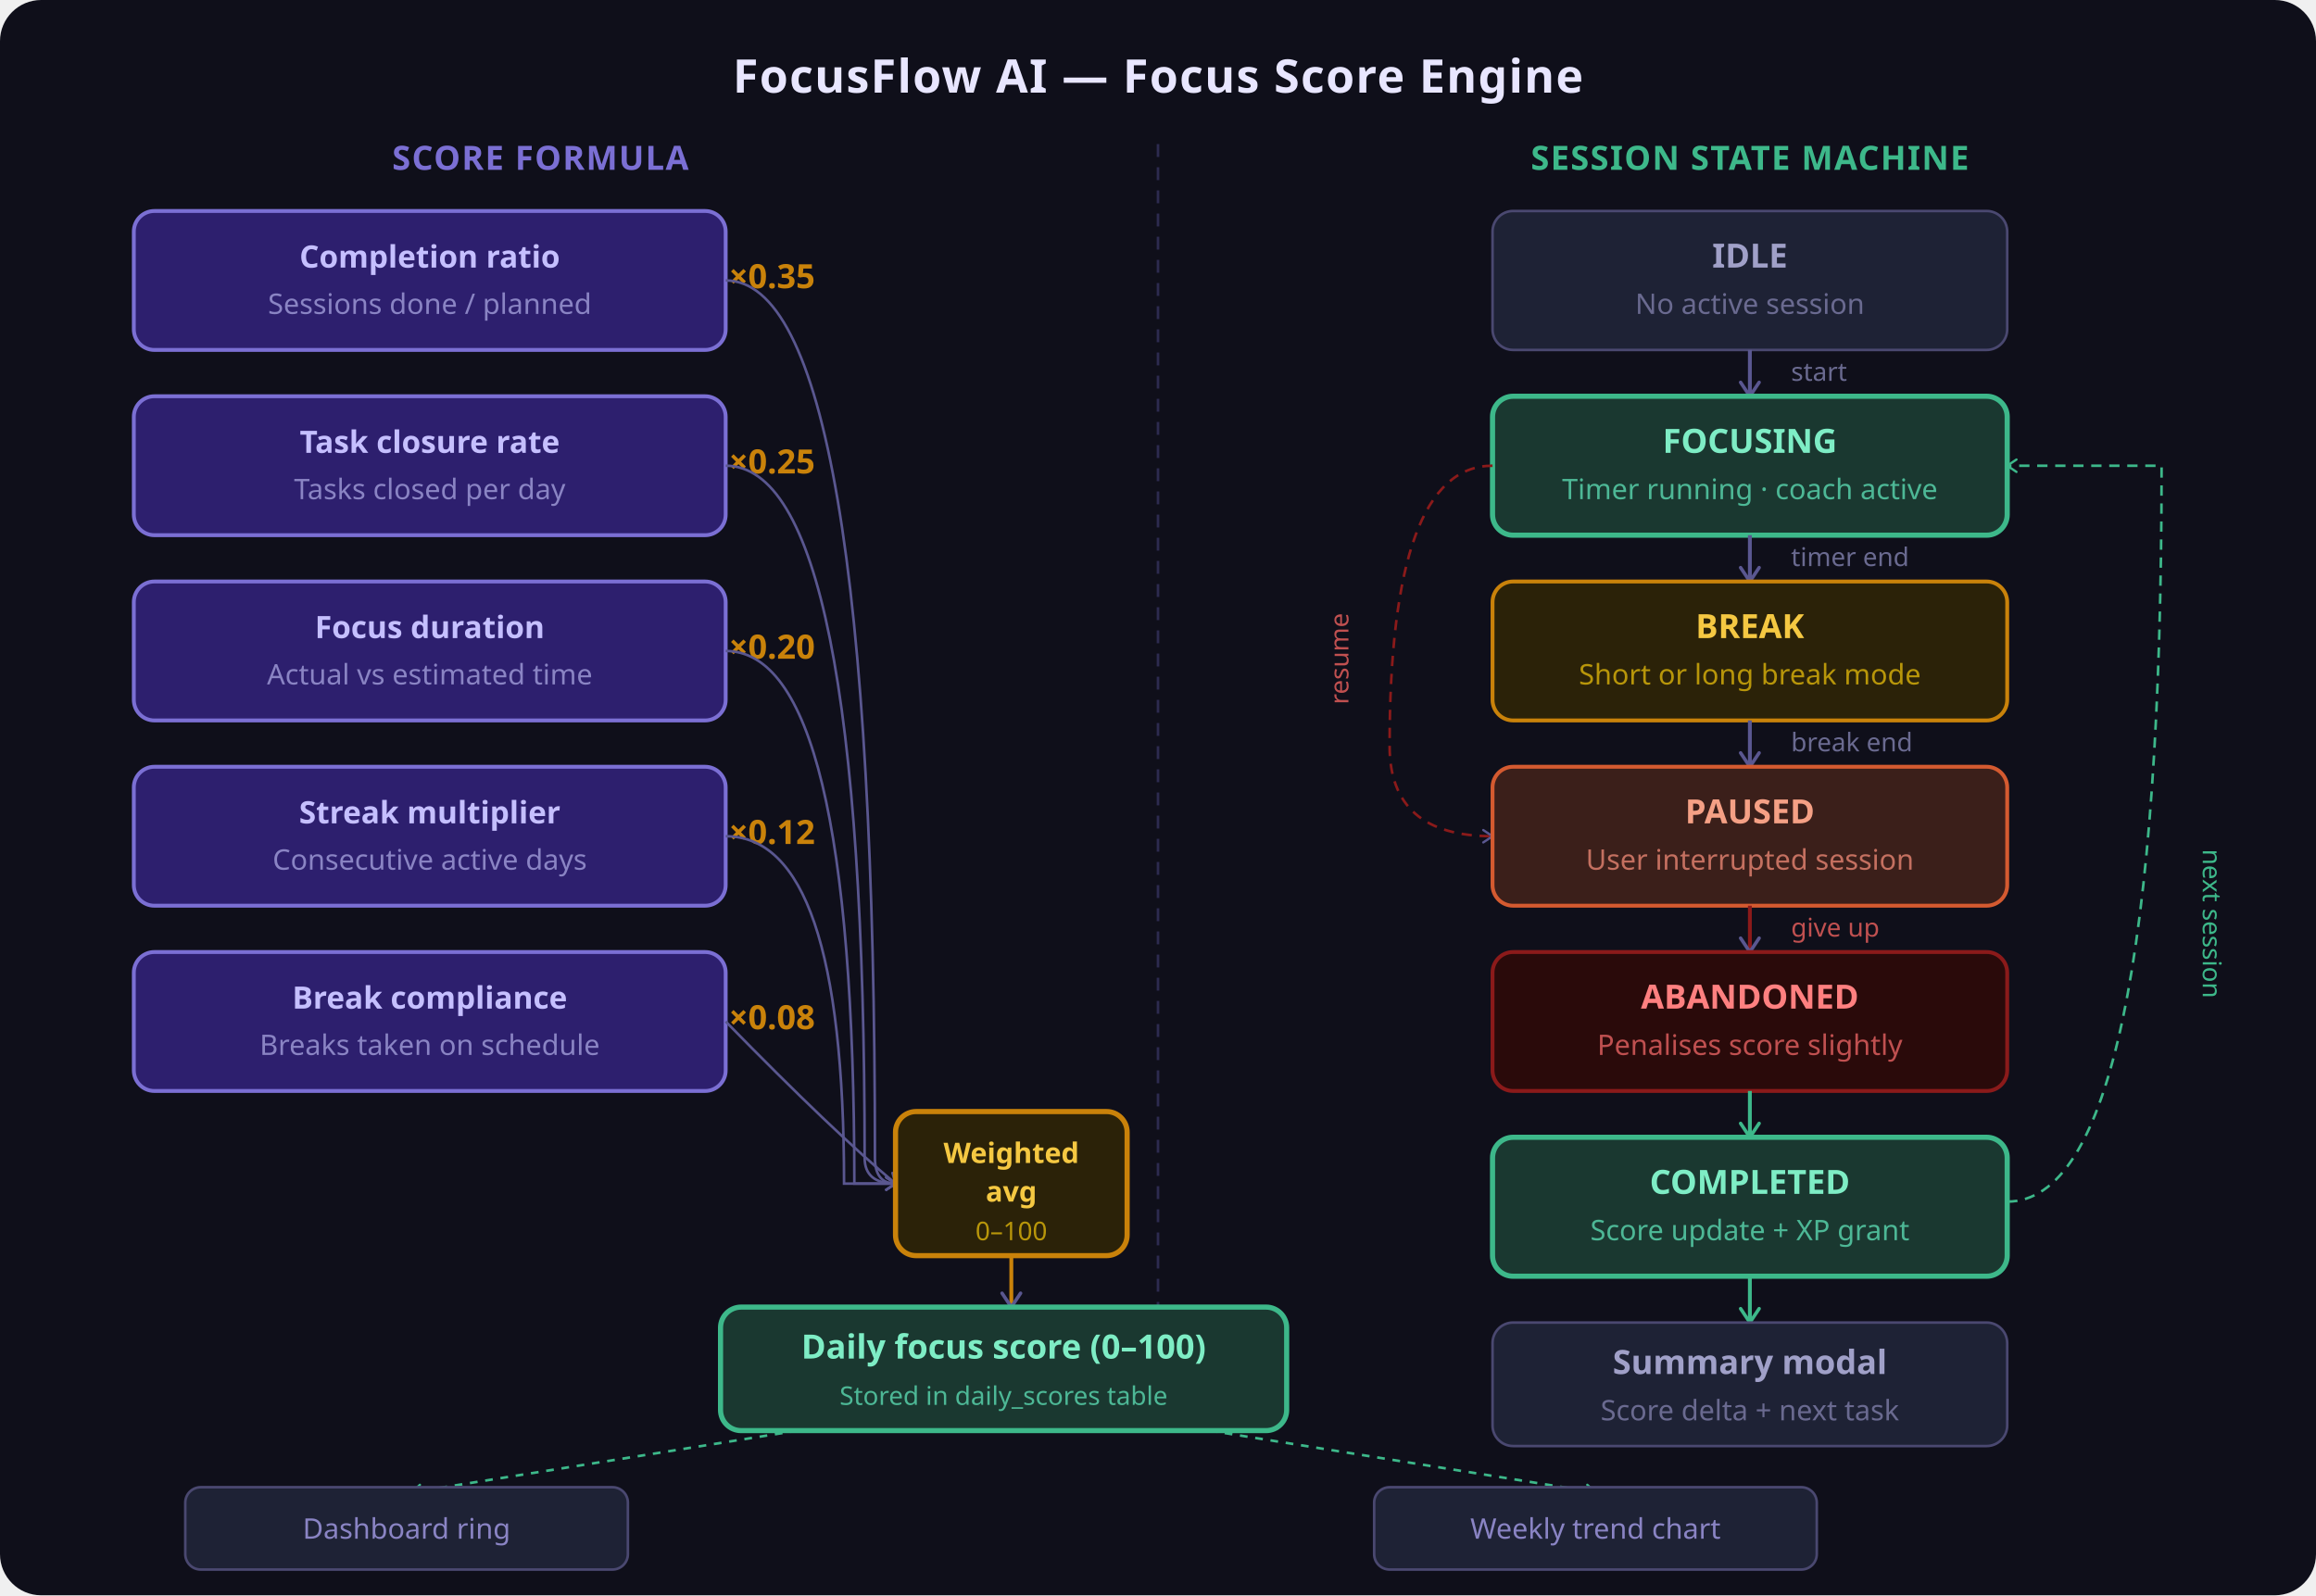
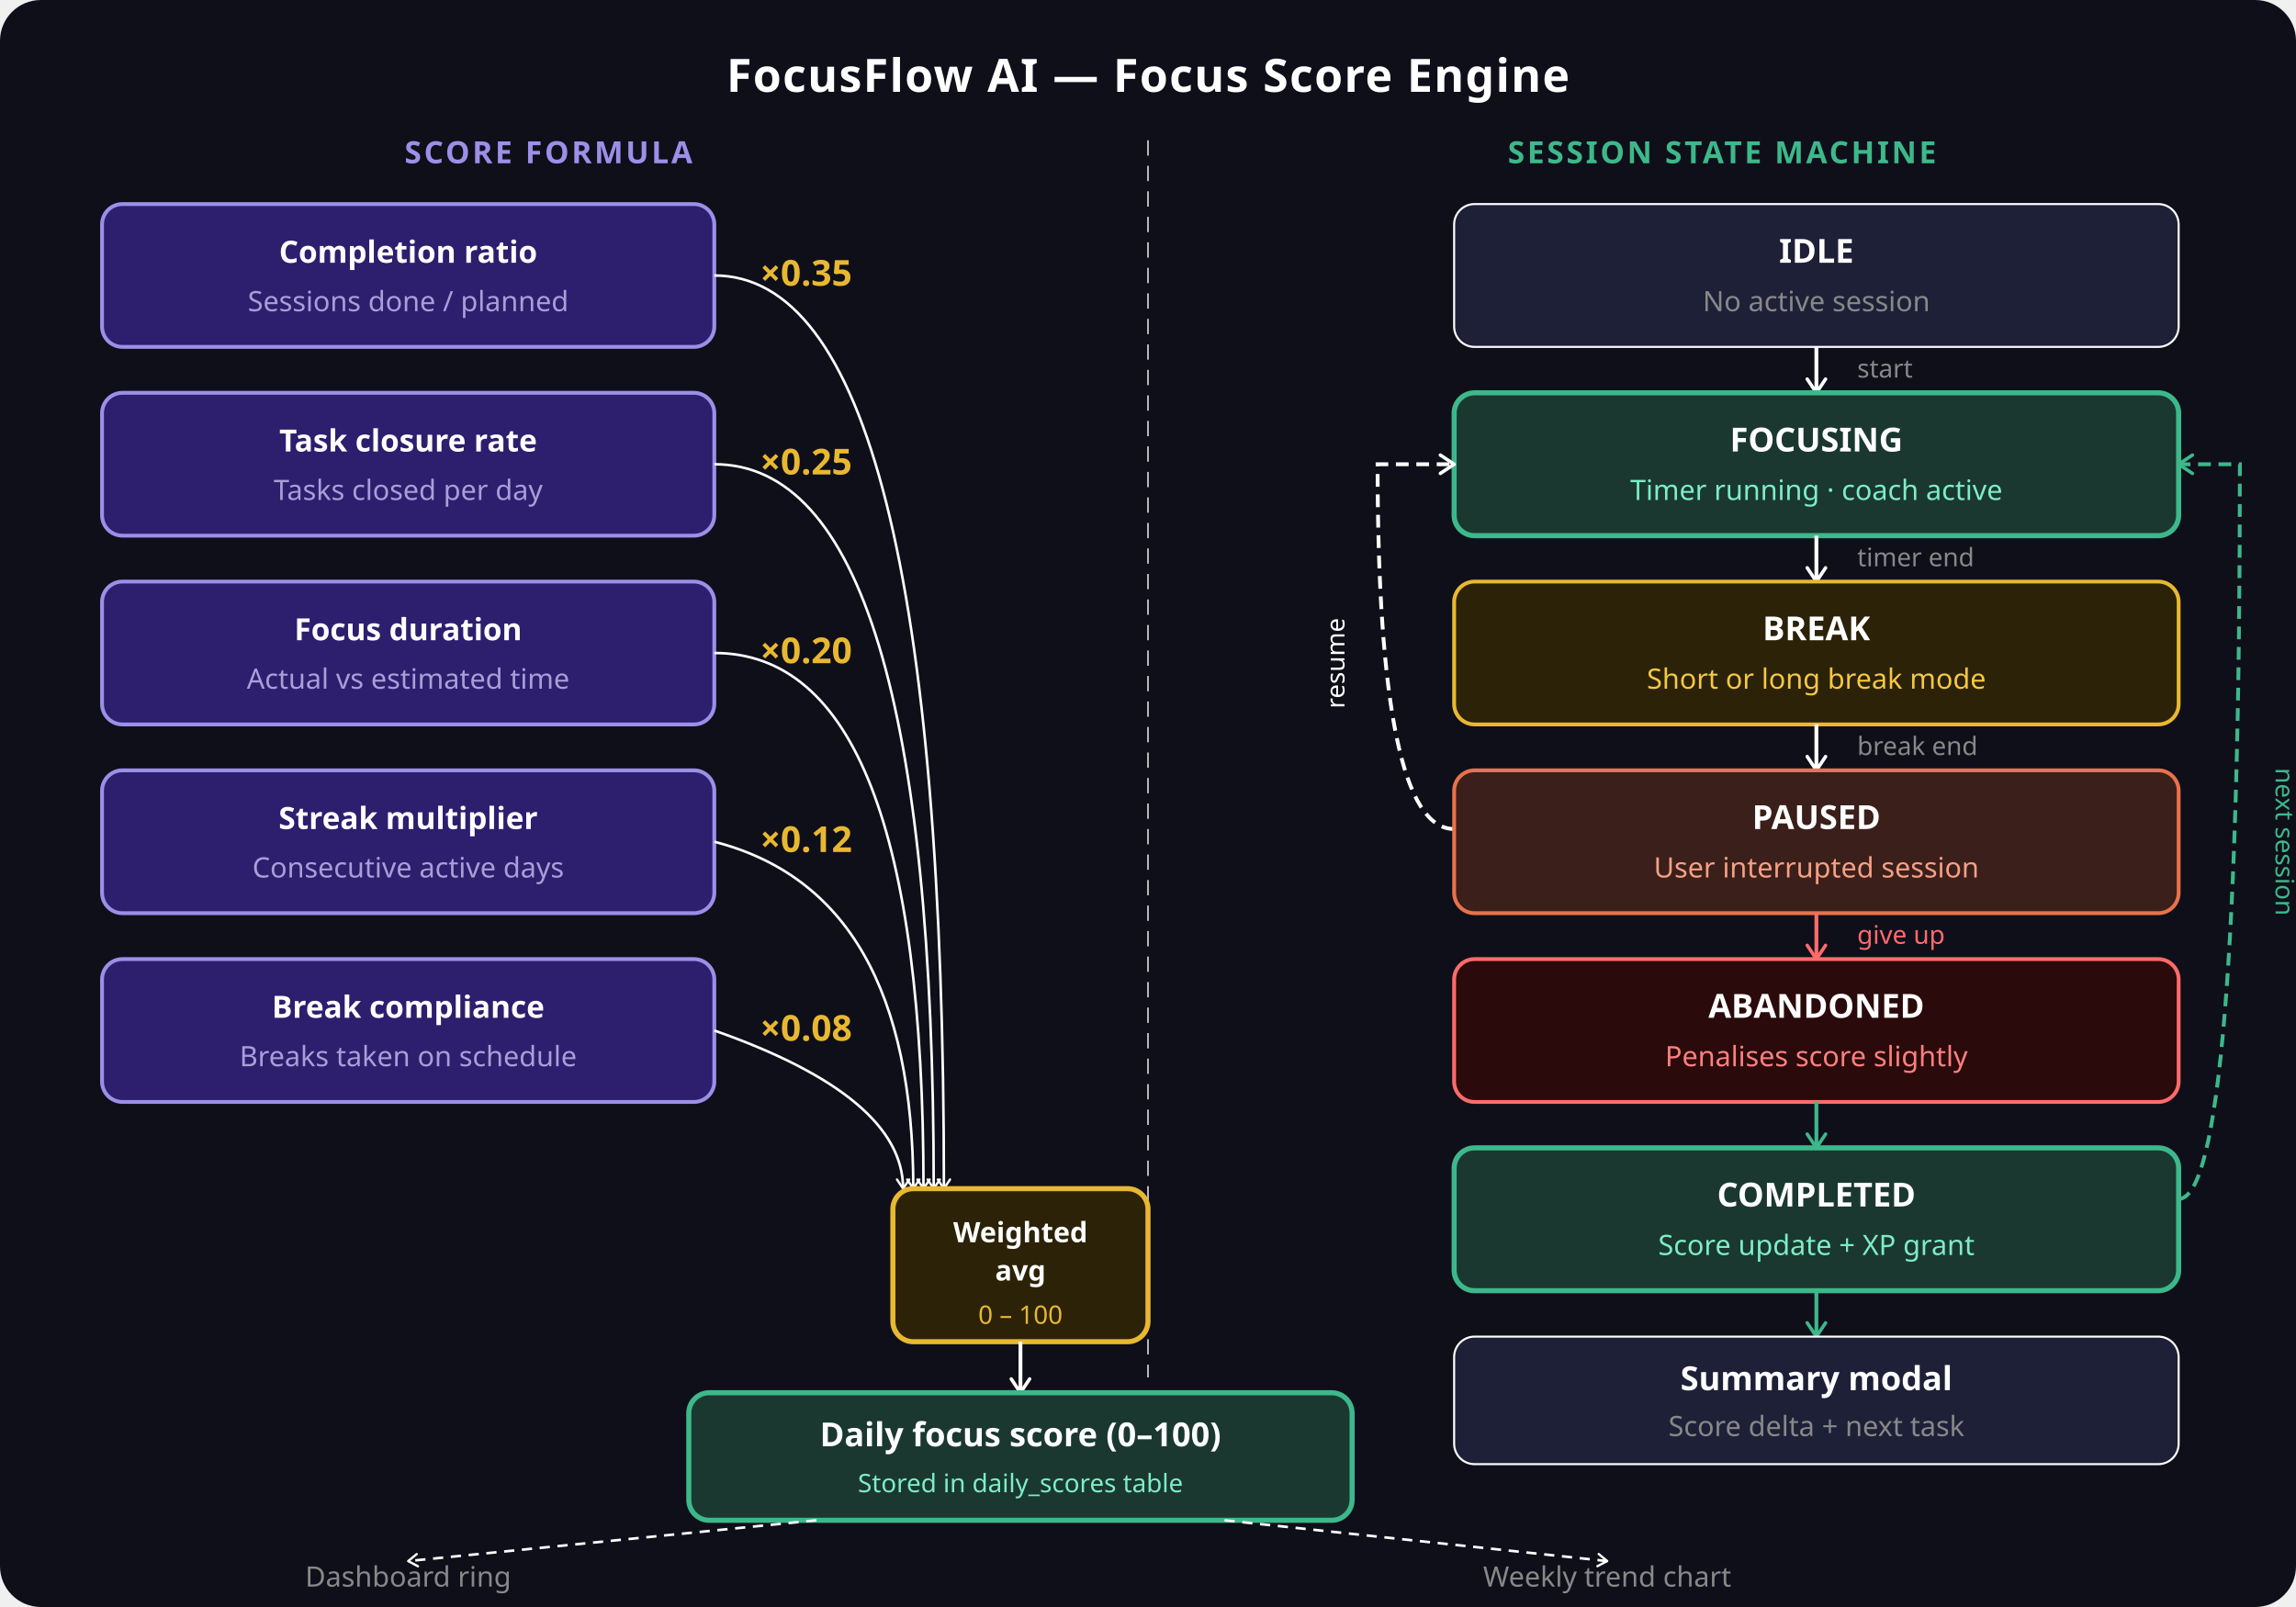
- <svg xmlns="http://www.w3.org/2000/svg" width="900" height="620" viewBox="0 0 900 620" font-family="'Segoe UI', system-ui, sans-serif">
+ <svg xmlns="http://www.w3.org/2000/svg" width="900" height="630" viewBox="0 0 900 630" font-family="'Segoe UI', system-ui, sans-serif">
  <defs>
    <marker id="arr" viewBox="0 0 10 10" refX="8" refY="5" markerWidth="6" markerHeight="6" orient="auto-start-reverse">
-       <path d="M2 1L8 5L2 9" fill="none" stroke="#5A5790" stroke-width="1.5" stroke-linecap="round" stroke-linejoin="round" />
+       <path d="M2 1L8 5L2 9" fill="none" stroke="#FFFFFF" stroke-width="1.5" stroke-linecap="round" stroke-linejoin="round" />
    </marker>
    <marker id="arr-green" viewBox="0 0 10 10" refX="8" refY="5" markerWidth="6" markerHeight="6" orient="auto-start-reverse">
      <path d="M2 1L8 5L2 9" fill="none" stroke="#3DB88A" stroke-width="1.5" stroke-linecap="round" stroke-linejoin="round" />
    </marker>
+     <marker id="arr-red" viewBox="0 0 10 10" refX="8" refY="5" markerWidth="6" markerHeight="6" orient="auto-start-reverse">
+       <path d="M2 1L8 5L2 9" fill="none" stroke="#FF6B6B" stroke-width="1.5" stroke-linecap="round" stroke-linejoin="round" />
+     </marker>
  </defs>
-   <rect width="900" height="620" fill="#0F0F1A" rx="16" />
-   <text x="450" y="36" text-anchor="middle" font-size="18" font-weight="700" fill="#E8E6FF" letter-spacing="0.5">FocusFlow AI — Focus Score Engine</text>
-   <line x1="450" y1="56" x2="450" y2="530" stroke="#2D2B50" stroke-width="1" stroke-dasharray="5 4" />
-   <text x="210" y="66" text-anchor="middle" font-size="13" font-weight="700" fill="#7B6FD4" letter-spacing="0.5">SCORE FORMULA</text>
-   <text x="680" y="66" text-anchor="middle" font-size="13" font-weight="700" fill="#3DB88A" letter-spacing="0.5">SESSION STATE MACHINE</text>
-   <rect x="52" y="82" width="230" height="54" rx="8" fill="#2D1F6E" stroke="#7B6FD4" stroke-width="1.5" />
-   <text x="167" y="104" text-anchor="middle" font-size="12" font-weight="600" fill="#C5BFFF">Completion ratio</text>
-   <text x="167" y="122" text-anchor="middle" font-size="11" fill="#8A84C4">Sessions done / planned</text>
-   <text x="300" y="112" text-anchor="middle" font-size="13" font-weight="700" fill="#C9820A">×0.35</text>
-   <rect x="52" y="154" width="230" height="54" rx="8" fill="#2D1F6E" stroke="#7B6FD4" stroke-width="1.5" />
-   <text x="167" y="176" text-anchor="middle" font-size="12" font-weight="600" fill="#C5BFFF">Task closure rate</text>
-   <text x="167" y="194" text-anchor="middle" font-size="11" fill="#8A84C4">Tasks closed per day</text>
-   <text x="300" y="184" text-anchor="middle" font-size="13" font-weight="700" fill="#C9820A">×0.25</text>
-   <rect x="52" y="226" width="230" height="54" rx="8" fill="#2D1F6E" stroke="#7B6FD4" stroke-width="1.5" />
-   <text x="167" y="248" text-anchor="middle" font-size="12" font-weight="600" fill="#C5BFFF">Focus duration</text>
-   <text x="167" y="266" text-anchor="middle" font-size="11" fill="#8A84C4">Actual vs estimated time</text>
-   <text x="300" y="256" text-anchor="middle" font-size="13" font-weight="700" fill="#C9820A">×0.20</text>
-   <rect x="52" y="298" width="230" height="54" rx="8" fill="#2D1F6E" stroke="#7B6FD4" stroke-width="1.5" />
-   <text x="167" y="320" text-anchor="middle" font-size="12" font-weight="600" fill="#C5BFFF">Streak multiplier</text>
-   <text x="167" y="338" text-anchor="middle" font-size="11" fill="#8A84C4">Consecutive active days</text>
-   <text x="300" y="328" text-anchor="middle" font-size="13" font-weight="700" fill="#C9820A">×0.12</text>
-   <rect x="52" y="370" width="230" height="54" rx="8" fill="#2D1F6E" stroke="#7B6FD4" stroke-width="1.5" />
-   <text x="167" y="392" text-anchor="middle" font-size="12" font-weight="600" fill="#C5BFFF">Break compliance</text>
-   <text x="167" y="410" text-anchor="middle" font-size="11" fill="#8A84C4">Breaks taken on schedule</text>
-   <text x="300" y="400" text-anchor="middle" font-size="13" font-weight="700" fill="#C9820A">×0.08</text>
-   <path d="M282 109 Q340 109 340 450 Q340 460 348 460" fill="none" stroke="#5A5790" stroke-width="1" marker-end="url(#arr)" />
-   <path d="M282 181 Q336 181 336 450 Q336 460 348 460" fill="none" stroke="#5A5790" stroke-width="1" marker-end="url(#arr)" />
-   <path d="M282 253 Q332 253 332 460 Q332 460 348 460" fill="none" stroke="#5A5790" stroke-width="1" marker-end="url(#arr)" />
-   <path d="M282 325 Q328 325 328 460 Q328 460 348 460" fill="none" stroke="#5A5790" stroke-width="1" marker-end="url(#arr)" />
-   <path d="M282 397 Q324 440 348 460" fill="none" stroke="#5A5790" stroke-width="1" marker-end="url(#arr)" />
-   <rect x="348" y="432" width="90" height="56" rx="8" fill="#2B2208" stroke="#C9820A" stroke-width="2" />
-   <text x="393" y="452" text-anchor="middle" font-size="11" font-weight="600" fill="#F5C842">Weighted</text>
-   <text x="393" y="467" text-anchor="middle" font-size="11" font-weight="600" fill="#F5C842">avg</text>
-   <text x="393" y="482" text-anchor="middle" font-size="10" fill="#B8960A">0–100</text>
-   <line x1="393" y1="488" x2="393" y2="508" stroke="#C9820A" stroke-width="1.5" marker-end="url(#arr)" />
-   <rect x="280" y="508" width="220" height="48" rx="8" fill="#1A3830" stroke="#3DB88A" stroke-width="2" />
-   <text x="390" y="528" text-anchor="middle" font-size="13" font-weight="600" fill="#7EEDC5">Daily focus score (0–100)</text>
-   <text x="390" y="546" text-anchor="middle" font-size="10" fill="#4DB896">Stored in daily_scores table</text>
-   <path d="M310 556 L160 580" fill="none" stroke="#3DB88A" stroke-width="1" stroke-dasharray="3 3" marker-end="url(#arr-green)" />
-   <path d="M470 556 L620 580" fill="none" stroke="#3DB88A" stroke-width="1" stroke-dasharray="3 3" marker-end="url(#arr-green)" />
-   <rect x="72" y="578" width="172" height="32" rx="6" fill="#1E2235" stroke="#4A4870" stroke-width="1" />
-   <text x="158" y="598" text-anchor="middle" font-size="11" fill="#8A84C4">Dashboard ring</text>
-   <rect x="534" y="578" width="172" height="32" rx="6" fill="#1E2235" stroke="#4A4870" stroke-width="1" />
-   <text x="620" y="598" text-anchor="middle" font-size="11" fill="#8A84C4">Weekly trend chart</text>
-   <rect x="580" y="82" width="200" height="54" rx="8" fill="#1E2235" stroke="#4A4870" stroke-width="1" />
-   <text x="680" y="104" text-anchor="middle" font-size="13" font-weight="600" fill="#A0A0C8">IDLE</text>
-   <text x="680" y="122" text-anchor="middle" font-size="11" fill="#6A6A90">No active session</text>
-   <line x1="680" y1="136" x2="680" y2="154" stroke="#5A5790" stroke-width="1.5" marker-end="url(#arr)" />
-   <text x="696" y="148" font-size="10" fill="#6A6A90">start</text>
-   <rect x="580" y="154" width="200" height="54" rx="8" fill="#1A3830" stroke="#3DB88A" stroke-width="2" />
-   <text x="680" y="176" text-anchor="middle" font-size="13" font-weight="600" fill="#7EEDC5">FOCUSING</text>
-   <text x="680" y="194" text-anchor="middle" font-size="11" fill="#4DB896">Timer running · coach active</text>
-   <line x1="680" y1="208" x2="680" y2="226" stroke="#5A5790" stroke-width="1.5" marker-end="url(#arr)" />
-   <text x="696" y="220" font-size="10" fill="#6A6A90">timer end</text>
-   <path d="M580 181 Q540 181 540 290 Q540 325 580 325" fill="none" stroke="#8B1A1A" stroke-width="1" stroke-dasharray="4 3" marker-end="url(#arr)" />
-   <text x="524" y="256" text-anchor="middle" font-size="10" fill="#C05050" transform="rotate(-90,524,256)">resume</text>
-   <rect x="580" y="226" width="200" height="54" rx="8" fill="#2B2208" stroke="#C9820A" stroke-width="1.5" />
-   <text x="680" y="248" text-anchor="middle" font-size="13" font-weight="600" fill="#F5C842">BREAK</text>
-   <text x="680" y="266" text-anchor="middle" font-size="11" fill="#B8960A">Short or long break mode</text>
-   <line x1="680" y1="280" x2="680" y2="298" stroke="#5A5790" stroke-width="1.5" marker-end="url(#arr)" />
-   <text x="696" y="292" font-size="10" fill="#6A6A90">break end</text>
-   <rect x="580" y="298" width="200" height="54" rx="8" fill="#3B1F1A" stroke="#D45A30" stroke-width="1.5" />
-   <text x="680" y="320" text-anchor="middle" font-size="13" font-weight="600" fill="#F5A085">PAUSED</text>
-   <text x="680" y="338" text-anchor="middle" font-size="11" fill="#C47060">User interrupted session</text>
-   <line x1="680" y1="352" x2="680" y2="370" stroke="#8B1A1A" stroke-width="1.5" marker-end="url(#arr)" />
-   <text x="696" y="364" font-size="10" fill="#C05050">give up</text>
-   <rect x="580" y="370" width="200" height="54" rx="8" fill="#2A0A0A" stroke="#8B1A1A" stroke-width="1.5" />
-   <text x="680" y="392" text-anchor="middle" font-size="13" font-weight="600" fill="#FF8080">ABANDONED</text>
-   <text x="680" y="410" text-anchor="middle" font-size="11" fill="#C05050">Penalises score slightly</text>
-   <line x1="680" y1="424" x2="680" y2="442" stroke="#3DB88A" stroke-width="1.5" marker-end="url(#arr-green)" />
-   <rect x="580" y="442" width="200" height="54" rx="8" fill="#1A3830" stroke="#3DB88A" stroke-width="2" />
-   <text x="680" y="464" text-anchor="middle" font-size="13" font-weight="600" fill="#7EEDC5">COMPLETED</text>
-   <text x="680" y="482" text-anchor="middle" font-size="11" fill="#4DB896">Score update + XP grant</text>
-   <line x1="680" y1="496" x2="680" y2="514" stroke="#3DB88A" stroke-width="1.5" marker-end="url(#arr-green)" />
-   <rect x="580" y="514" width="200" height="48" rx="8" fill="#1E2235" stroke="#4A4870" stroke-width="1" />
-   <text x="680" y="534" text-anchor="middle" font-size="13" font-weight="600" fill="#A0A0C8">Summary modal</text>
-   <text x="680" y="552" text-anchor="middle" font-size="11" fill="#6A6A90">Score delta + next task</text>
-   <path d="M780 467 Q840 467 840 181 Q840 181 780 181" fill="none" stroke="#3DB88A" stroke-width="1" stroke-dasharray="4 3" marker-end="url(#arr-green)" />
-   <text x="856" y="330" text-anchor="start" font-size="10" fill="#3DB88A" transform="rotate(90,856,330)">next session</text>
+   <rect width="900" height="630" fill="#0F0F1A" rx="16" />
+   <text x="450" y="36" text-anchor="middle" font-size="18" font-weight="700" fill="#FFFFFF" letter-spacing="0.5">FocusFlow AI — Focus Score Engine</text>
+   <line x1="450" y1="55" x2="450" y2="540" stroke="#FFFFFF" stroke-width="0.5" stroke-dasharray="6 4" />
+   <text x="215" y="64" text-anchor="middle" font-size="12" font-weight="700" fill="#9B8FE8" letter-spacing="1">SCORE FORMULA</text>
+   <text x="675" y="64" text-anchor="middle" font-size="12" font-weight="700" fill="#3DB88A" letter-spacing="1">SESSION STATE MACHINE</text>
+   <rect x="40" y="80" width="240" height="56" rx="8" fill="#2D1F6E" stroke="#9B8FE8" stroke-width="1.5" />
+   <text x="160" y="103" text-anchor="middle" font-size="12" font-weight="700" fill="#FFFFFF">Completion ratio</text>
+   <text x="160" y="122" text-anchor="middle" font-size="11" fill="#A89FD8">Sessions done / planned</text>
+   <text x="316" y="112" text-anchor="middle" font-size="14" font-weight="700" fill="#E8B830">×0.35</text>
+   <rect x="40" y="154" width="240" height="56" rx="8" fill="#2D1F6E" stroke="#9B8FE8" stroke-width="1.5" />
+   <text x="160" y="177" text-anchor="middle" font-size="12" font-weight="700" fill="#FFFFFF">Task closure rate</text>
+   <text x="160" y="196" text-anchor="middle" font-size="11" fill="#A89FD8">Tasks closed per day</text>
+   <text x="316" y="186" text-anchor="middle" font-size="14" font-weight="700" fill="#E8B830">×0.25</text>
+   <rect x="40" y="228" width="240" height="56" rx="8" fill="#2D1F6E" stroke="#9B8FE8" stroke-width="1.5" />
+   <text x="160" y="251" text-anchor="middle" font-size="12" font-weight="700" fill="#FFFFFF">Focus duration</text>
+   <text x="160" y="270" text-anchor="middle" font-size="11" fill="#A89FD8">Actual vs estimated time</text>
+   <text x="316" y="260" text-anchor="middle" font-size="14" font-weight="700" fill="#E8B830">×0.20</text>
+   <rect x="40" y="302" width="240" height="56" rx="8" fill="#2D1F6E" stroke="#9B8FE8" stroke-width="1.5" />
+   <text x="160" y="325" text-anchor="middle" font-size="12" font-weight="700" fill="#FFFFFF">Streak multiplier</text>
+   <text x="160" y="344" text-anchor="middle" font-size="11" fill="#A89FD8">Consecutive active days</text>
+   <text x="316" y="334" text-anchor="middle" font-size="14" font-weight="700" fill="#E8B830">×0.12</text>
+   <rect x="40" y="376" width="240" height="56" rx="8" fill="#2D1F6E" stroke="#9B8FE8" stroke-width="1.5" />
+   <text x="160" y="399" text-anchor="middle" font-size="12" font-weight="700" fill="#FFFFFF">Break compliance</text>
+   <text x="160" y="418" text-anchor="middle" font-size="11" fill="#A89FD8">Breaks taken on schedule</text>
+   <text x="316" y="408" text-anchor="middle" font-size="14" font-weight="700" fill="#E8B830">×0.08</text>
+   <path d="M280 108 Q370 108 370 466" fill="none" stroke="#FFFFFF" stroke-width="1" marker-end="url(#arr)" />
+   <path d="M280 182 Q366 182 366 466" fill="none" stroke="#FFFFFF" stroke-width="1" marker-end="url(#arr)" />
+   <path d="M280 256 Q362 256 362 466" fill="none" stroke="#FFFFFF" stroke-width="1" marker-end="url(#arr)" />
+   <path d="M280 330 Q358 350 358 466" fill="none" stroke="#FFFFFF" stroke-width="1" marker-end="url(#arr)" />
+   <path d="M280 404 Q354 430 354 466" fill="none" stroke="#FFFFFF" stroke-width="1" marker-end="url(#arr)" />
+   <rect x="350" y="466" width="100" height="60" rx="8" fill="#2B2208" stroke="#E8B830" stroke-width="2" />
+   <text x="400" y="487" text-anchor="middle" font-size="11" font-weight="700" fill="#FFFFFF">Weighted</text>
+   <text x="400" y="502" text-anchor="middle" font-size="11" font-weight="700" fill="#FFFFFF">avg</text>
+   <text x="400" y="519" text-anchor="middle" font-size="10" fill="#E8B830">0 – 100</text>
+   <line x1="400" y1="526" x2="400" y2="546" stroke="#FFFFFF" stroke-width="1.5" marker-end="url(#arr)" />
+   <rect x="270" y="546" width="260" height="50" rx="8" fill="#1A3830" stroke="#3DB88A" stroke-width="2" />
+   <text x="400" y="567" text-anchor="middle" font-size="13" font-weight="700" fill="#FFFFFF">Daily focus score (0–100)</text>
+   <text x="400" y="585" text-anchor="middle" font-size="10" fill="#7EEDC5">Stored in daily_scores table</text>
+   <path d="M320 596 L160 612" fill="none" stroke="#FFFFFF" stroke-width="1" stroke-dasharray="4 3" marker-end="url(#arr)" />
+   <path d="M480 596 L630 612" fill="none" stroke="#FFFFFF" stroke-width="1" stroke-dasharray="4 3" marker-end="url(#arr)" />
+   <rect x="60" y="610" width="200" height="14" rx="4" fill="none" />
+   <text x="160" y="622" text-anchor="middle" font-size="11" fill="#888888">Dashboard ring</text>
+   <text x="630" y="622" text-anchor="middle" font-size="11" fill="#888888">Weekly trend chart</text>
+   <rect x="570" y="80" width="284" height="56" rx="8" fill="#1E2038" stroke="#FFFFFF" stroke-width="0.8" />
+   <text x="712" y="103" text-anchor="middle" font-size="13" font-weight="700" fill="#FFFFFF">IDLE</text>
+   <text x="712" y="122" text-anchor="middle" font-size="11" fill="#888888">No active session</text>
+   <line x1="712" y1="136" x2="712" y2="154" stroke="#FFFFFF" stroke-width="1.5" marker-end="url(#arr)" />
+   <text x="728" y="148" font-size="10" fill="#888888">start</text>
+   <rect x="570" y="154" width="284" height="56" rx="8" fill="#1A3830" stroke="#3DB88A" stroke-width="2" />
+   <text x="712" y="177" text-anchor="middle" font-size="13" font-weight="700" fill="#FFFFFF">FOCUSING</text>
+   <text x="712" y="196" text-anchor="middle" font-size="11" fill="#7EEDC5">Timer running · coach active</text>
+   <line x1="712" y1="210" x2="712" y2="228" stroke="#FFFFFF" stroke-width="1.5" marker-end="url(#arr)" />
+   <text x="728" y="222" font-size="10" fill="#888888">timer end</text>
+   <path d="M570 325 Q540 325 540 182 Q540 182 570 182" fill="none" stroke="#FFFFFF" stroke-width="1.5" stroke-dasharray="5 3" marker-end="url(#arr)" />
+   <text x="527" y="260" text-anchor="middle" font-size="10" fill="#FFFFFF" transform="rotate(-90,527,260)">resume</text>
+   <rect x="570" y="228" width="284" height="56" rx="8" fill="#2B2208" stroke="#E8B830" stroke-width="1.5" />
+   <text x="712" y="251" text-anchor="middle" font-size="13" font-weight="700" fill="#FFFFFF">BREAK</text>
+   <text x="712" y="270" text-anchor="middle" font-size="11" fill="#F5C842">Short or long break mode</text>
+   <line x1="712" y1="284" x2="712" y2="302" stroke="#FFFFFF" stroke-width="1.5" marker-end="url(#arr)" />
+   <text x="728" y="296" font-size="10" fill="#888888">break end</text>
+   <rect x="570" y="302" width="284" height="56" rx="8" fill="#3B1F1A" stroke="#E8724A" stroke-width="1.5" />
+   <text x="712" y="325" text-anchor="middle" font-size="13" font-weight="700" fill="#FFFFFF">PAUSED</text>
+   <text x="712" y="344" text-anchor="middle" font-size="11" fill="#F5A085">User interrupted session</text>
+   <line x1="712" y1="358" x2="712" y2="376" stroke="#FF6B6B" stroke-width="1.5" marker-end="url(#arr-red)" />
+   <text x="728" y="370" font-size="10" fill="#FF6B6B">give up</text>
+   <rect x="570" y="376" width="284" height="56" rx="8" fill="#2A0A0A" stroke="#FF6B6B" stroke-width="1.5" />
+   <text x="712" y="399" text-anchor="middle" font-size="13" font-weight="700" fill="#FFFFFF">ABANDONED</text>
+   <text x="712" y="418" text-anchor="middle" font-size="11" fill="#FF8080">Penalises score slightly</text>
+   <line x1="712" y1="432" x2="712" y2="450" stroke="#3DB88A" stroke-width="1.5" marker-end="url(#arr-green)" />
+   <rect x="570" y="450" width="284" height="56" rx="8" fill="#1A3830" stroke="#3DB88A" stroke-width="2" />
+   <text x="712" y="473" text-anchor="middle" font-size="13" font-weight="700" fill="#FFFFFF">COMPLETED</text>
+   <text x="712" y="492" text-anchor="middle" font-size="11" fill="#7EEDC5">Score update + XP grant</text>
+   <line x1="712" y1="506" x2="712" y2="524" stroke="#3DB88A" stroke-width="1.5" marker-end="url(#arr-green)" />
+   <rect x="570" y="524" width="284" height="50" rx="8" fill="#1E2038" stroke="#FFFFFF" stroke-width="0.8" />
+   <text x="712" y="545" text-anchor="middle" font-size="13" font-weight="700" fill="#FFFFFF">Summary modal</text>
+   <text x="712" y="563" text-anchor="middle" font-size="11" fill="#888888">Score delta + next task</text>
+   <path d="M854 470 Q878 470 878 182 Q878 182 854 182" fill="none" stroke="#3DB88A" stroke-width="1.5" stroke-dasharray="5 3" marker-end="url(#arr-green)" />
+   <text x="892" y="330" text-anchor="middle" font-size="10" fill="#3DB88A" transform="rotate(90,892,330)">next session</text>
</svg>
